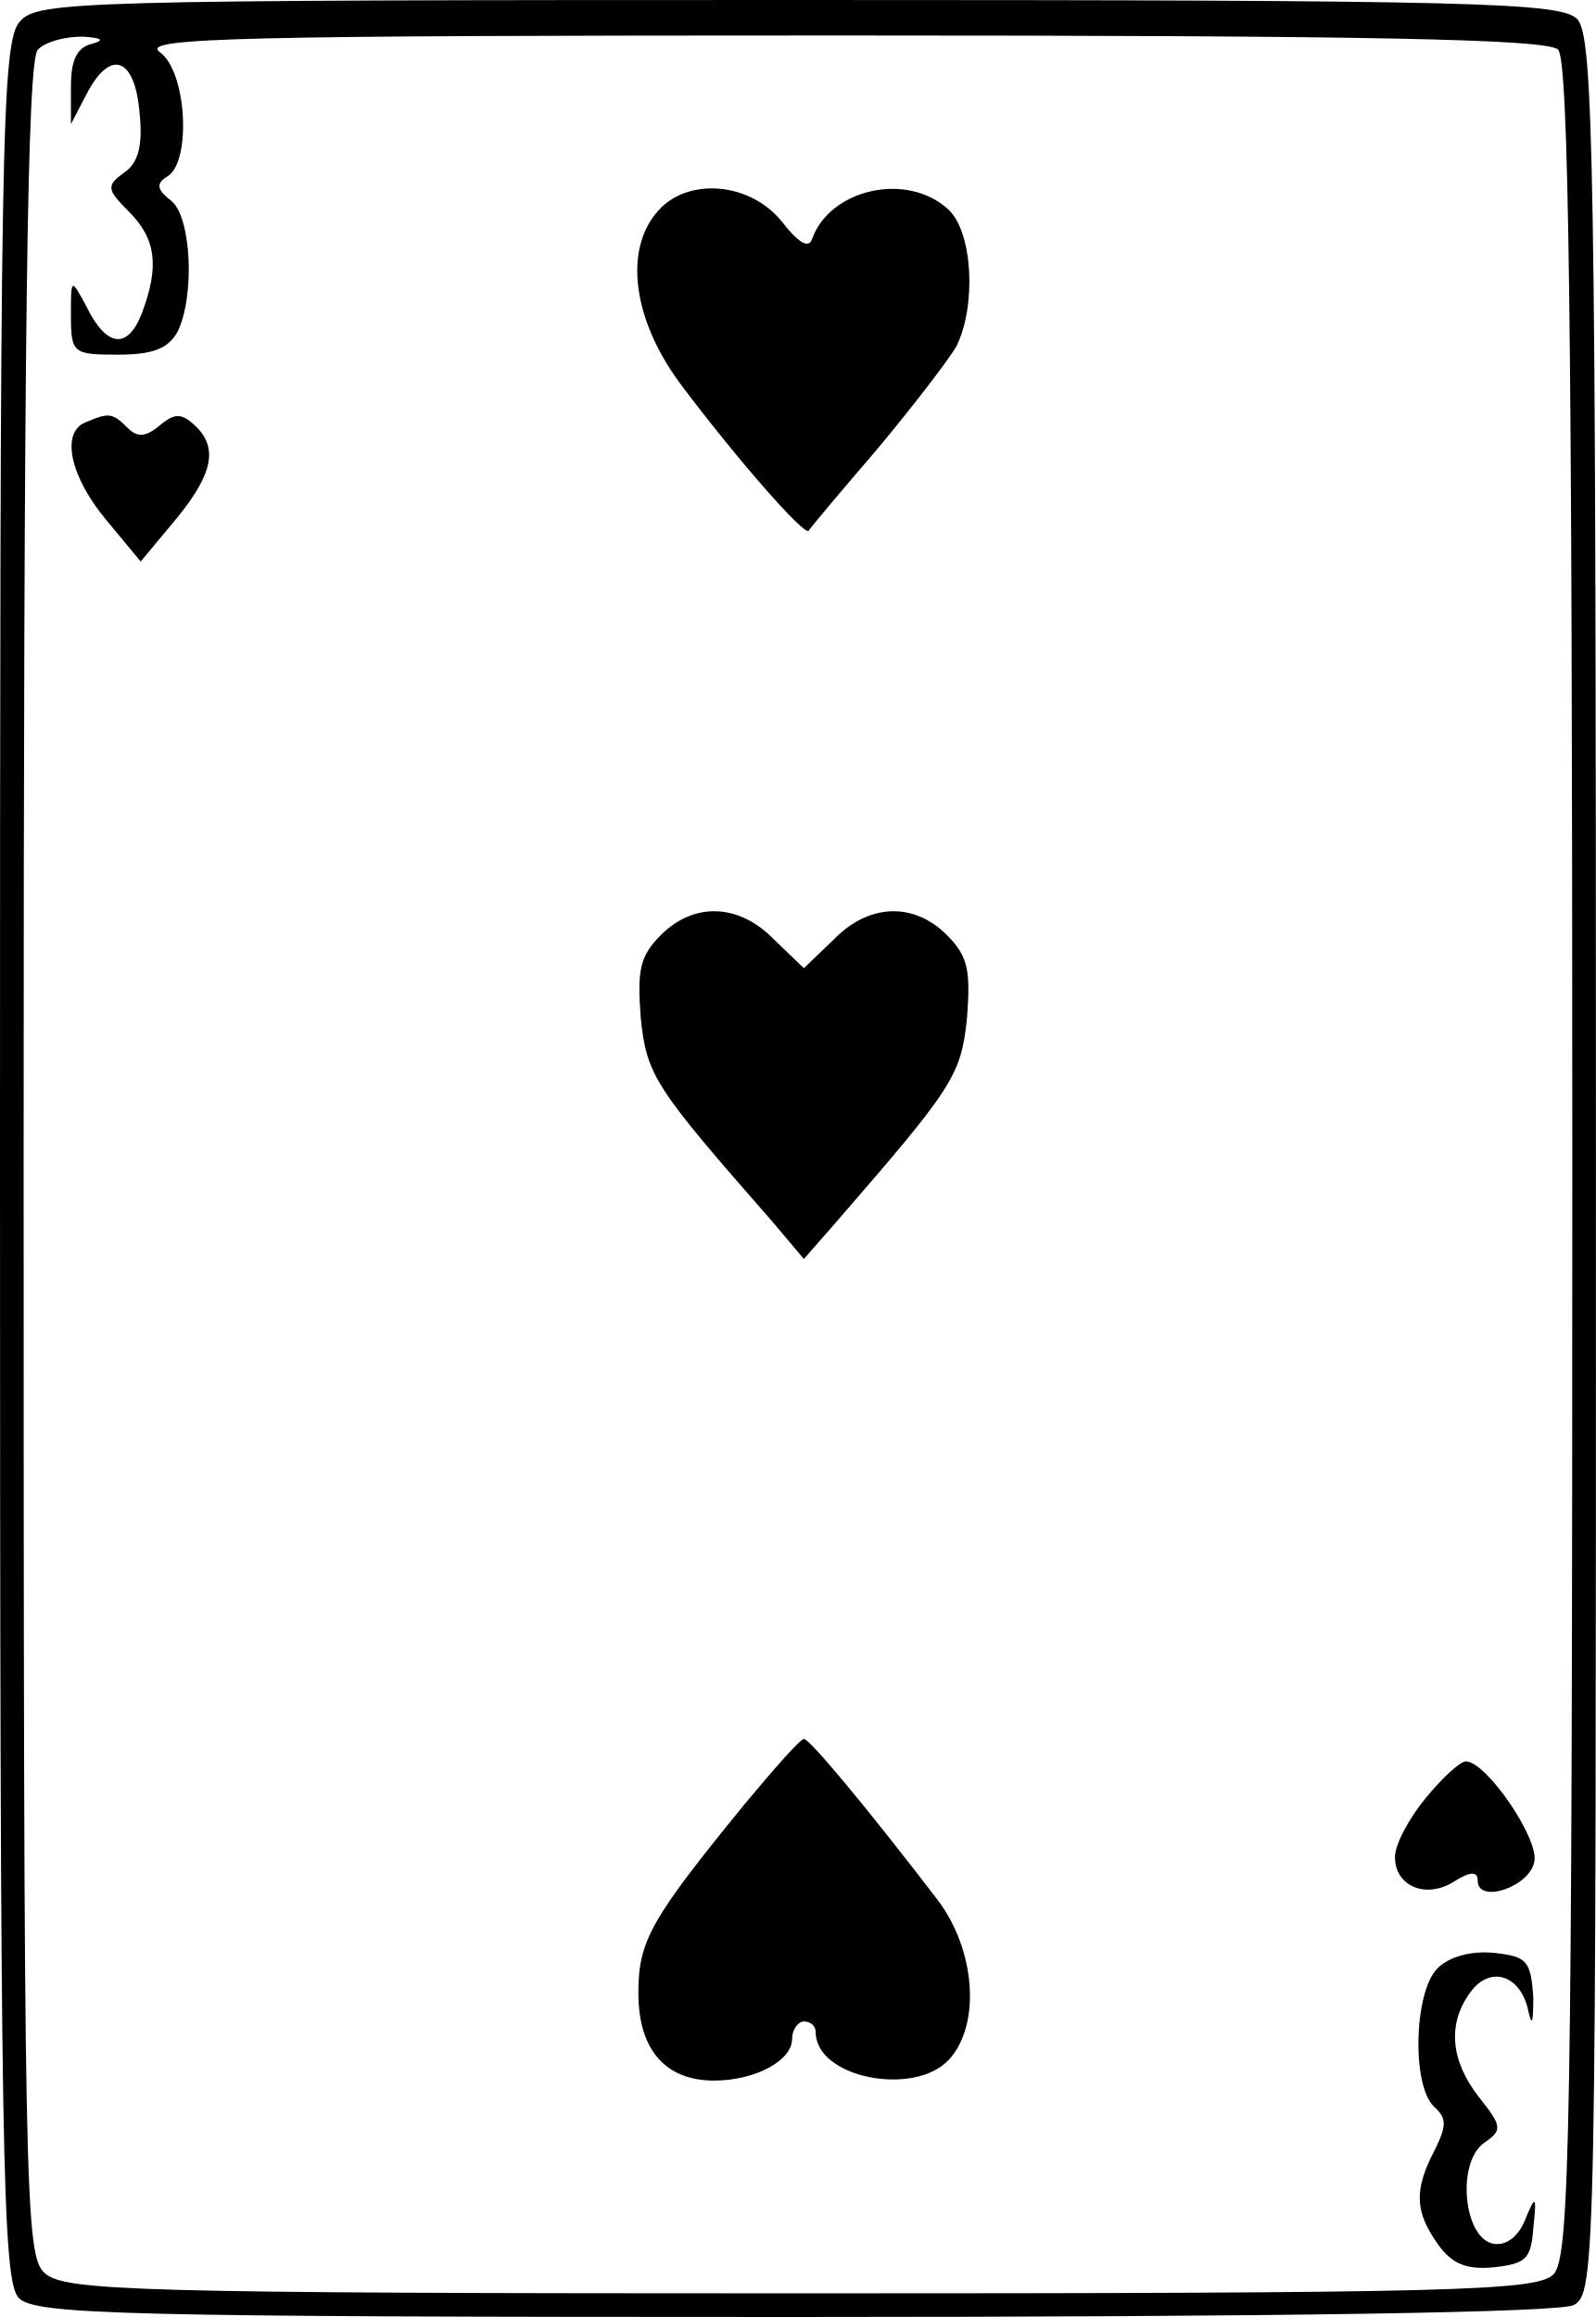
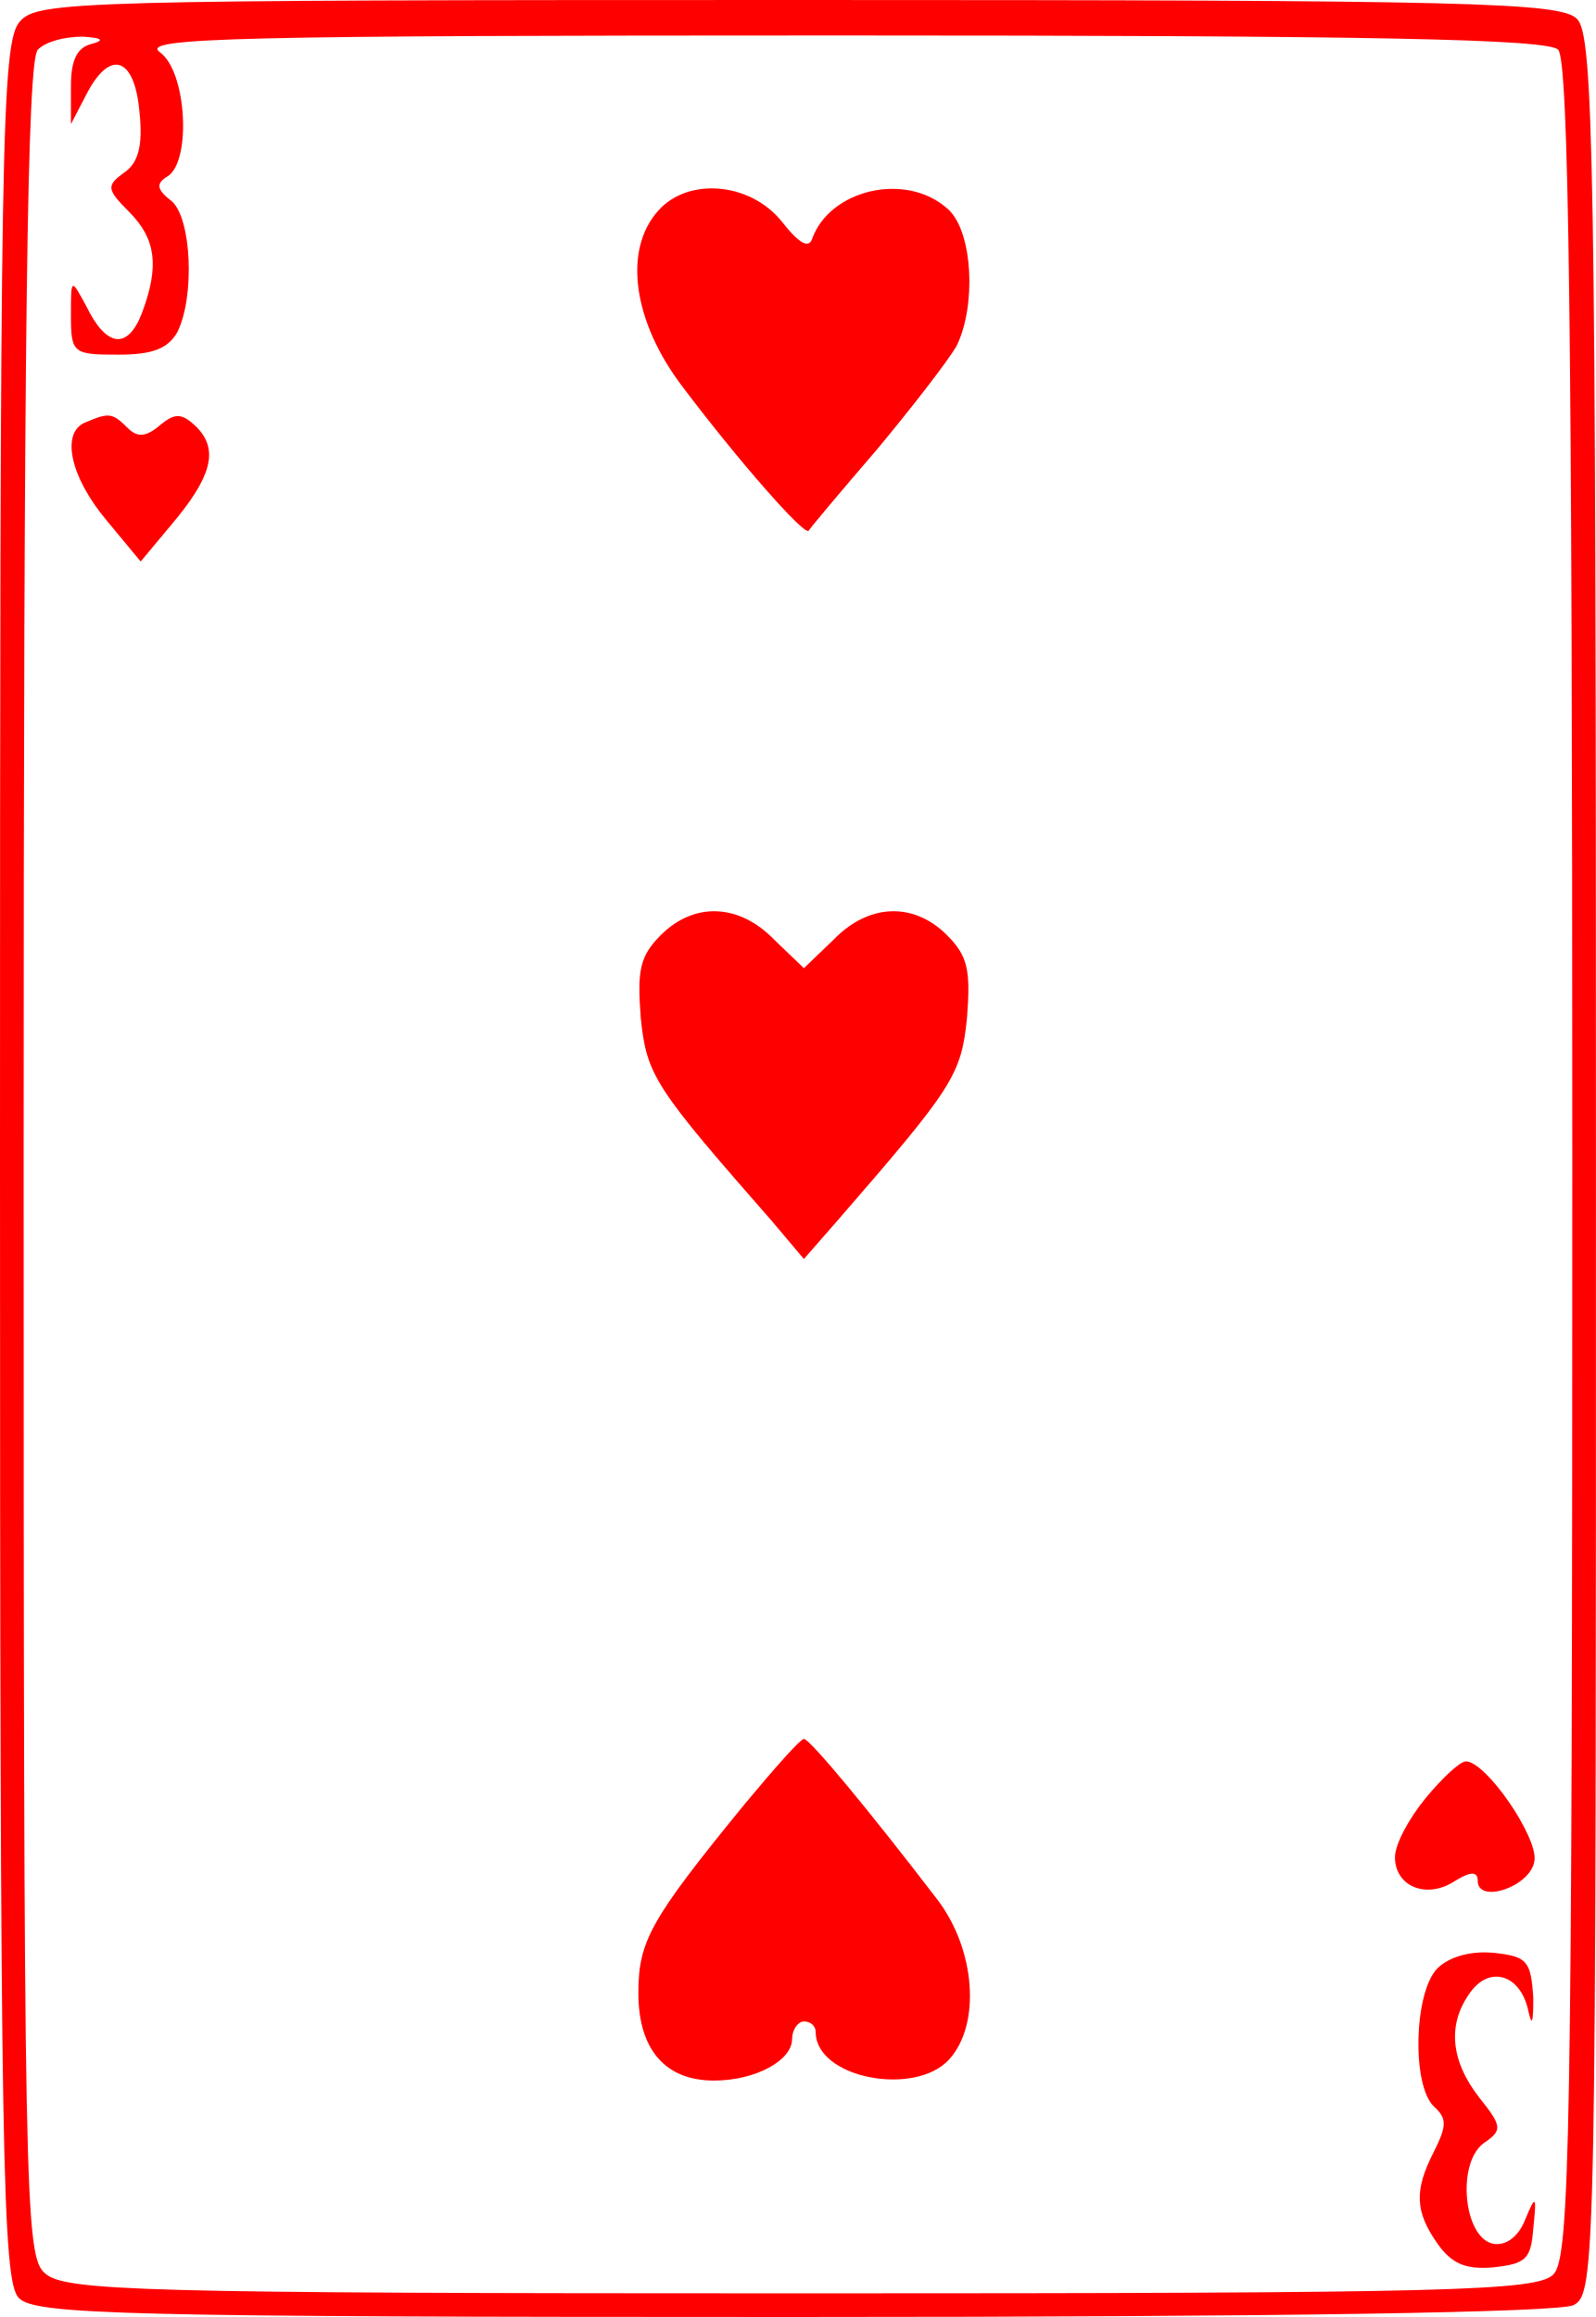
<svg xmlns="http://www.w3.org/2000/svg" version="1.0" width="135pt" height="196pt" viewBox="0 0 135 196" preserveAspectRatio="xMidYMid meet">
-   <g transform="translate(0,196) scale(0.1,-0.1)" fill="#000000" stroke="none">
+   <g transform="translate(0,196) scale(0.1,-0.1)" fill="#FF0000" stroke="none">
    <path d="M17 1942 c-16 -17 -17 -98 -17 -965 0 -846 2 -947 16 -961 14 -14 87 -16 655 -16 422 0 647 4 660 10 19 10 19 32 19 965 0 854 -2 955 -16 969 -14 14 -87 16 -658 16 -610 0 -644 -1 -659 -18z m61 -19 c-13 -3 -18 -14 -18 -36 l0 -32 13 25 c20 39 41 32 45 -15 3 -28 -1 -43 -13 -51 -15 -11 -15 -14 4 -33 23 -23 26 -46 11 -86 -12 -31 -30 -29 -47 6 -13 24 -13 24 -13 -8 0 -32 2 -33 40 -33 29 0 42 5 50 19 15 30 12 97 -5 111 -13 10 -13 15 -3 21 20 13 16 89 -7 105 -16 12 63 14 576 14 449 0 598 -3 607 -12 9 -9 12 -231 12 -939 0 -830 -2 -929 -16 -943 -14 -14 -85 -16 -636 -16 -564 0 -623 2 -640 17 -17 15 -18 58 -18 943 0 707 3 929 12 938 7 7 23 11 38 11 16 -1 19 -3 8 -6z" />
    <path d="M557 1782 c-30 -33 -22 -94 21 -150 46 -61 102 -125 106 -121 1 2 27 33 58 69 30 36 60 75 67 87 17 34 14 97 -7 116 -35 32 -100 17 -115 -25 -3 -9 -12 -3 -26 15 -27 33 -79 37 -104 9z" />
    <path d="M73 1603 c-22 -8 -14 -46 17 -83 l29 -35 25 30 c35 41 41 64 23 83 -13 13 -19 13 -32 2 -12 -10 -19 -10 -27 -2 -13 13 -16 13 -35 5z" />
    <path d="M559 1169 c-18 -18 -20 -30 -17 -70 5 -49 12 -59 111 -172 l27 -32 28 32 c98 113 105 123 110 172 3 40 1 52 -17 70 -28 28 -66 27 -96 -4 l-25 -24 -25 24 c-30 31 -68 32 -96 4z" />
    <path d="M630 434 c-80 -98 -90 -116 -90 -160 0 -48 23 -74 64 -74 35 0 66 17 66 35 0 8 5 15 10 15 6 0 10 -4 10 -9 0 -39 84 -55 113 -23 27 30 22 93 -10 135 -59 77 -108 136 -113 136 -3 0 -25 -25 -50 -55z" />
    <path d="M1206 439 c-14 -17 -26 -39 -26 -50 0 -25 27 -36 51 -20 13 8 19 8 19 0 0 -20 45 -5 48 17 3 20 -41 84 -58 84 -5 0 -20 -14 -34 -31z" />
    <path d="M1216 295 c-20 -20 -22 -99 -3 -117 11 -10 11 -16 0 -38 -17 -33 -16 -51 3 -78 12 -17 24 -22 47 -20 28 3 32 7 34 33 3 28 2 29 -7 7 -6 -15 -17 -22 -27 -20 -25 5 -31 68 -8 85 16 11 16 14 -4 39 -24 31 -27 62 -7 89 17 23 43 14 49 -17 3 -13 4 -8 4 12 -2 31 -5 35 -33 38 -19 2 -38 -3 -48 -13z" />
  </g>
</svg>
